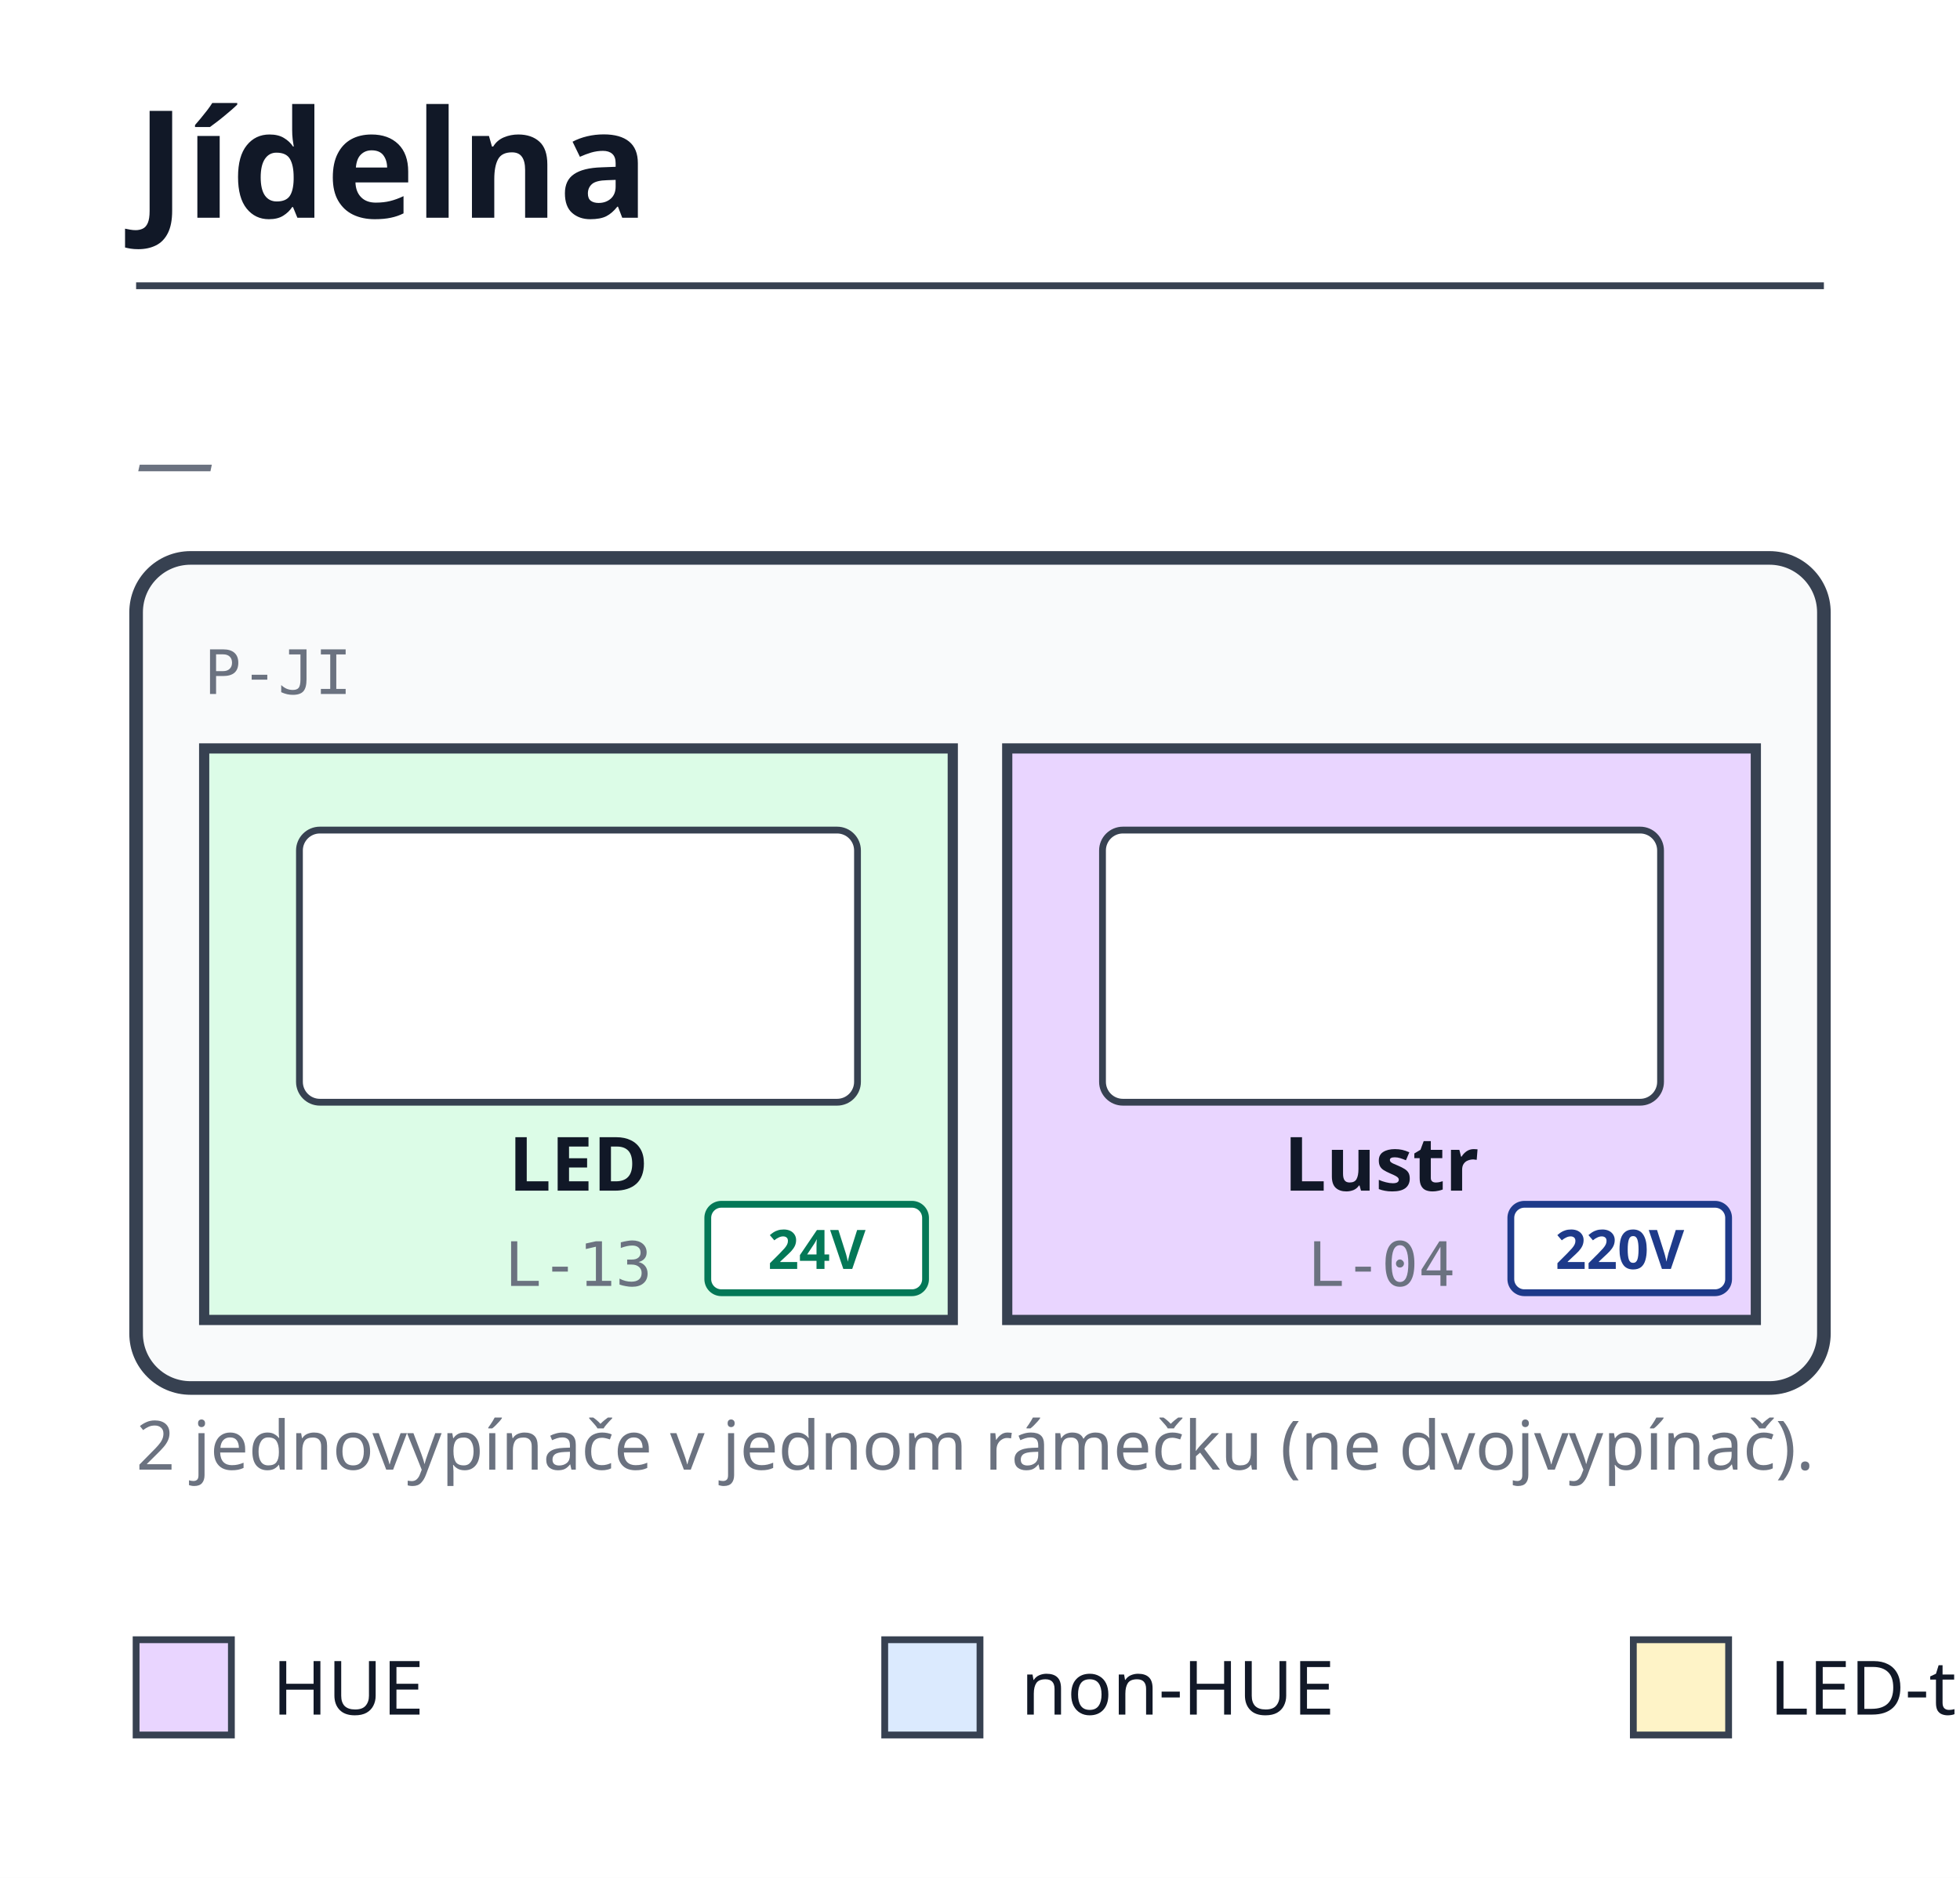
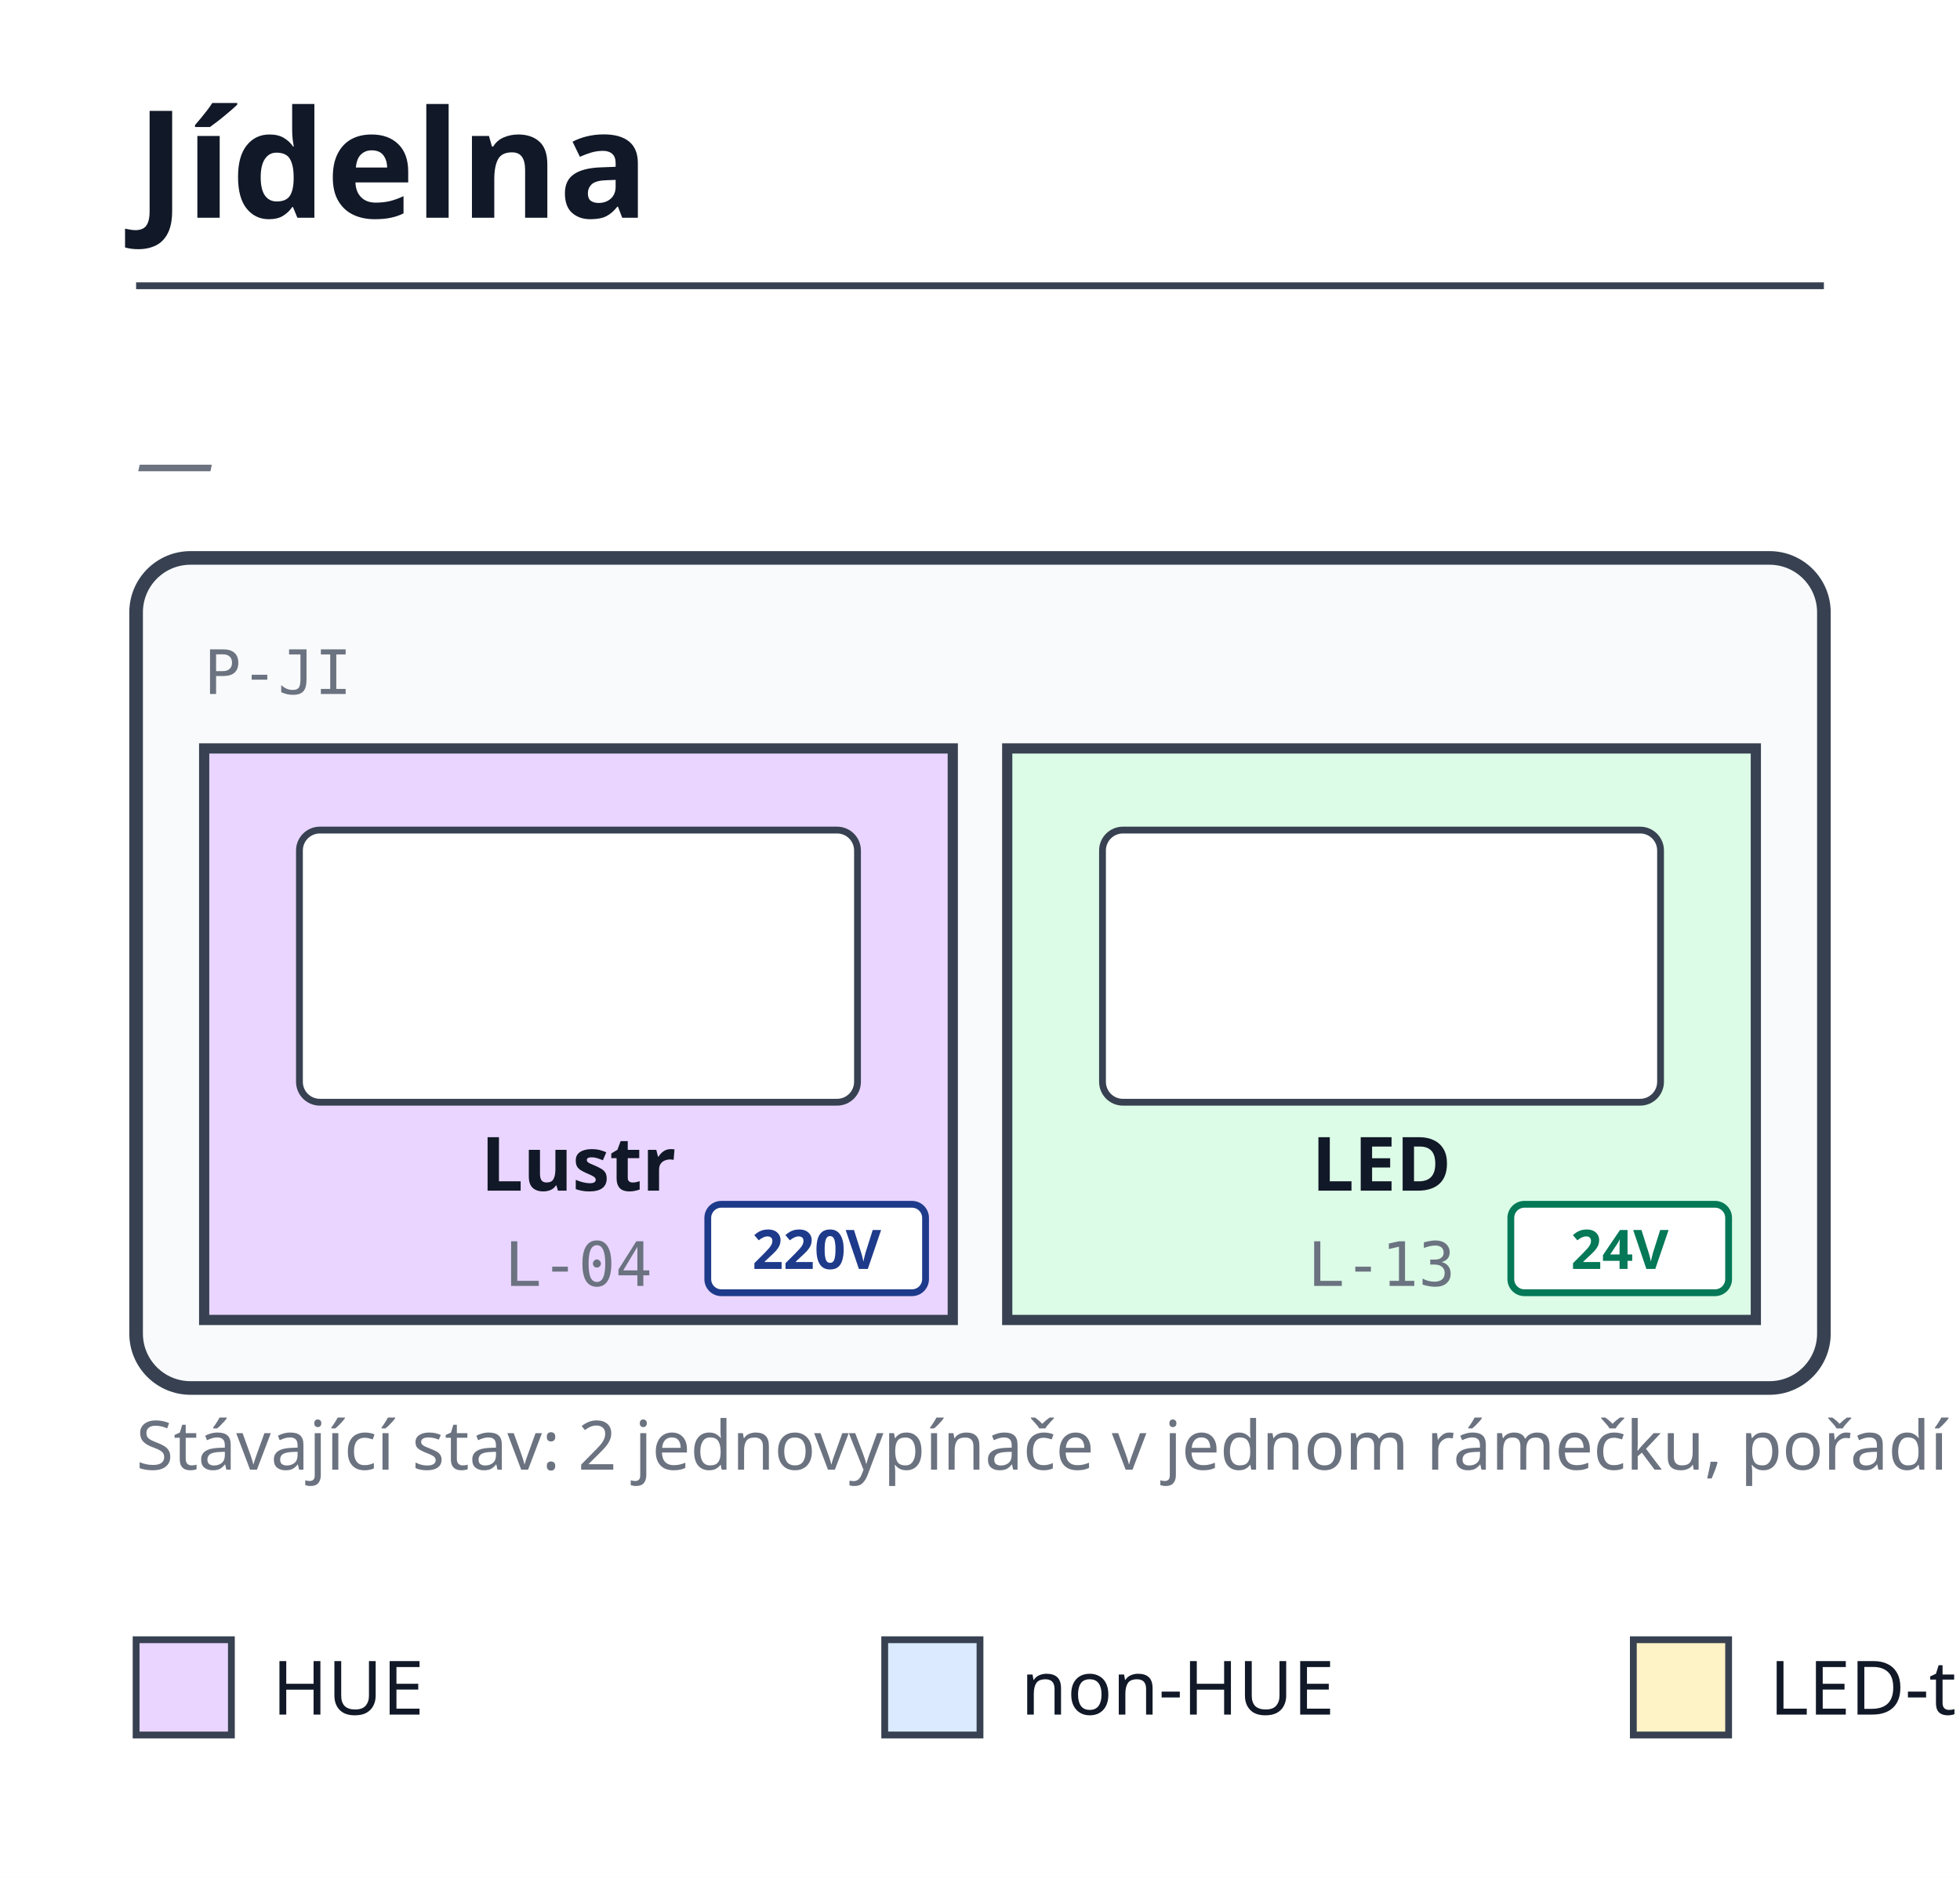
<svg xmlns="http://www.w3.org/2000/svg" viewBox="0 0 288 276" width="288" height="276" font-family="sans-serif">
  <rect width="100%" height="100%" fill="white" />
  <text x="20" y="32" font-size="22" font-weight="700" fill="#111827">Jídelna</text>
  <line x1="20" y1="42" x2="268" y2="42" stroke="#374151" stroke-width="1" />
  <text x="20" y="72" font-size="12" font-style="italic" fill="#6b7280">—</text>
  <rect x="20" y="82" width="248" height="122" fill="#f9fafb" stroke="#374151" stroke-width="2" rx="8" ry="8" />
-   <rect x="30" y="110" width="110" height="84" fill="#dcfce7" />
+   <rect x="30" y="110" width="110" height="84" fill="#e9d5ff" />
  <rect x="30" y="110" width="110" height="84" fill="none" stroke="#374151" stroke-width="1.5" />
  <rect x="44" y="122" width="82" height="40" fill="white" stroke="#374151" stroke-width="1" rx="3" ry="3" />
-   <text x="85.0" y="175" text-anchor="middle" font-family="sans-serif" font-size="11" font-weight="600" fill="#111827">LED</text>
-   <text x="85.0" y="189" text-anchor="middle" font-family="monospace" font-size="9" fill="#6b7280">L-13</text>
-   <rect x="104" y="177" width="32" height="13" fill="white" stroke="#047857" stroke-width="1" rx="2" ry="2" />
-   <text x="120.0" y="186.5" text-anchor="middle" font-family="sans-serif" font-size="8" font-weight="700" fill="#047857">24V</text>
-   <rect x="148" y="110" width="110" height="84" fill="#e9d5ff" />
+   <text x="85.0" y="175" text-anchor="middle" font-family="sans-serif" font-size="11" font-weight="600" fill="#111827">Lustr</text>
+   <text x="85.0" y="189" text-anchor="middle" font-family="monospace" font-size="9" fill="#6b7280">L-04</text>
+   <rect x="104" y="177" width="32" height="13" fill="white" stroke="#1e3a8a" stroke-width="1" rx="2" ry="2" />
+   <text x="120.0" y="186.5" text-anchor="middle" font-family="sans-serif" font-size="8" font-weight="700" fill="#1e3a8a">220V</text>
+   <rect x="148" y="110" width="110" height="84" fill="#dcfce7" />
  <rect x="148" y="110" width="110" height="84" fill="none" stroke="#374151" stroke-width="1.5" />
  <rect x="162" y="122" width="82" height="40" fill="white" stroke="#374151" stroke-width="1" rx="3" ry="3" />
-   <text x="203.0" y="175" text-anchor="middle" font-family="sans-serif" font-size="11" font-weight="600" fill="#111827">Lustr</text>
-   <text x="203.0" y="189" text-anchor="middle" font-family="monospace" font-size="9" fill="#6b7280">L-04</text>
-   <rect x="222" y="177" width="32" height="13" fill="white" stroke="#1e3a8a" stroke-width="1" rx="2" ry="2" />
-   <text x="238.0" y="186.5" text-anchor="middle" font-family="sans-serif" font-size="8" font-weight="700" fill="#1e3a8a">220V</text>
+   <text x="203.0" y="175" text-anchor="middle" font-family="sans-serif" font-size="11" font-weight="600" fill="#111827">LED</text>
+   <text x="203.0" y="189" text-anchor="middle" font-family="monospace" font-size="9" fill="#6b7280">L-13</text>
+   <rect x="222" y="177" width="32" height="13" fill="white" stroke="#047857" stroke-width="1" rx="2" ry="2" />
+   <text x="238.0" y="186.5" text-anchor="middle" font-family="sans-serif" font-size="8" font-weight="700" fill="#047857">24V</text>
  <text x="30" y="102" font-family="monospace" font-size="9" fill="#6b7280">P-JI</text>
-   <text x="20" y="216" font-size="10" fill="#6b7280">2 jednovypínače v jednom rámečku (ne dvojvypínač).</text>
+   <text x="20" y="216" font-size="10" fill="#6b7280">Stávající stav: 2 jednovypínače v jednom rámečku, pořadí zleva: Lustr (SW-J2 HUE paralelka přes schodišťák do SH-06 SW2 v obýváku), LED (SW-J1 → stávající SH-E2 24V).</text>
  <rect x="20" y="241" width="14" height="14" fill="#e9d5ff" stroke="#374151" stroke-width="1" />
  <text x="40" y="252" font-size="11" fill="#111827">HUE</text>
  <rect x="130" y="241" width="14" height="14" fill="#dbeafe" stroke="#374151" stroke-width="1" />
  <text x="150" y="252" font-size="11" fill="#111827">non-HUE</text>
  <rect x="240" y="241" width="14" height="14" fill="#fef3c7" stroke="#374151" stroke-width="1" />
  <text x="260" y="252" font-size="11" fill="#111827">LED-trafo</text>
  <rect x="350" y="241" width="14" height="14" fill="#dcfce7" stroke="#374151" stroke-width="1" />
  <text x="370" y="252" font-size="11" fill="#111827">RGBW-PM</text>
  <rect x="460" y="241" width="32" height="13" fill="white" stroke="#1e3a8a" stroke-width="1" rx="2" ry="2" />
  <text x="476.0" y="250.5" text-anchor="middle" font-family="sans-serif" font-size="8" font-weight="700" fill="#1e3a8a">220V</text>
  <text x="498" y="252" font-size="11" fill="#111827">220V</text>
  <rect x="560" y="241" width="32" height="13" fill="white" stroke="#047857" stroke-width="1" rx="2" ry="2" />
  <text x="576.0" y="250.5" text-anchor="middle" font-family="sans-serif" font-size="8" font-weight="700" fill="#047857">24V</text>
  <text x="598" y="252" font-size="11" fill="#111827">24V</text>
</svg>
